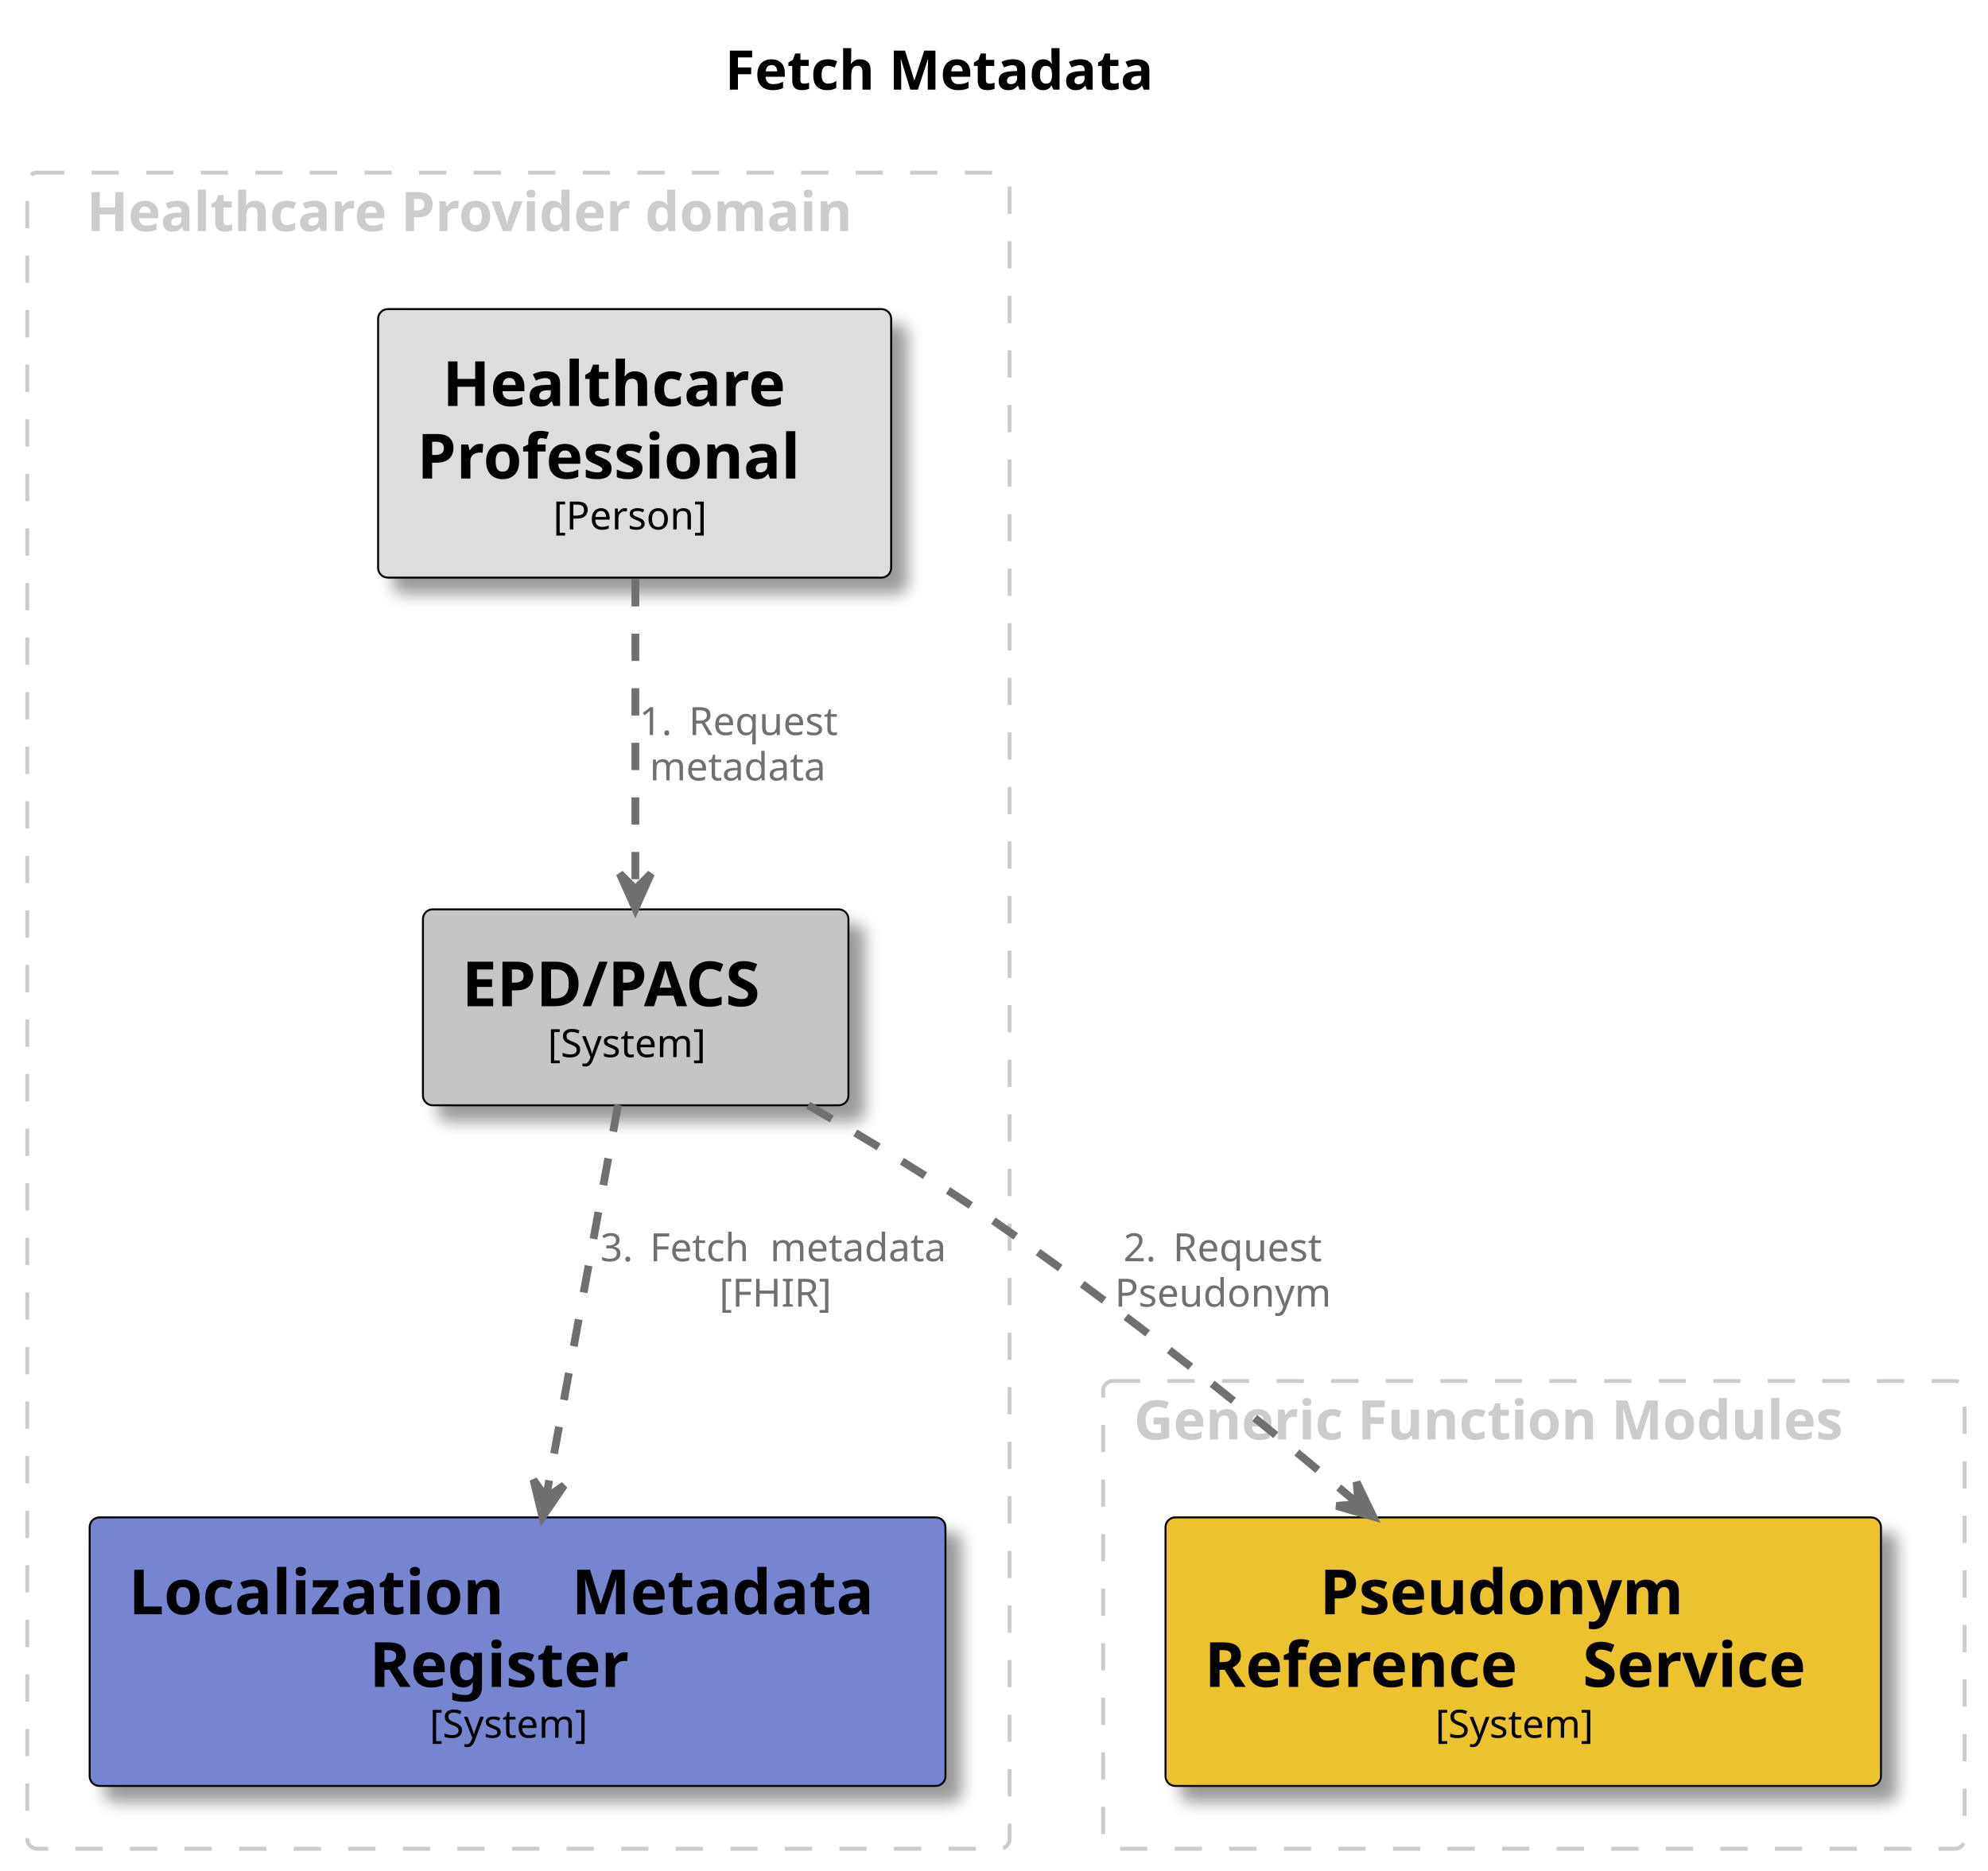
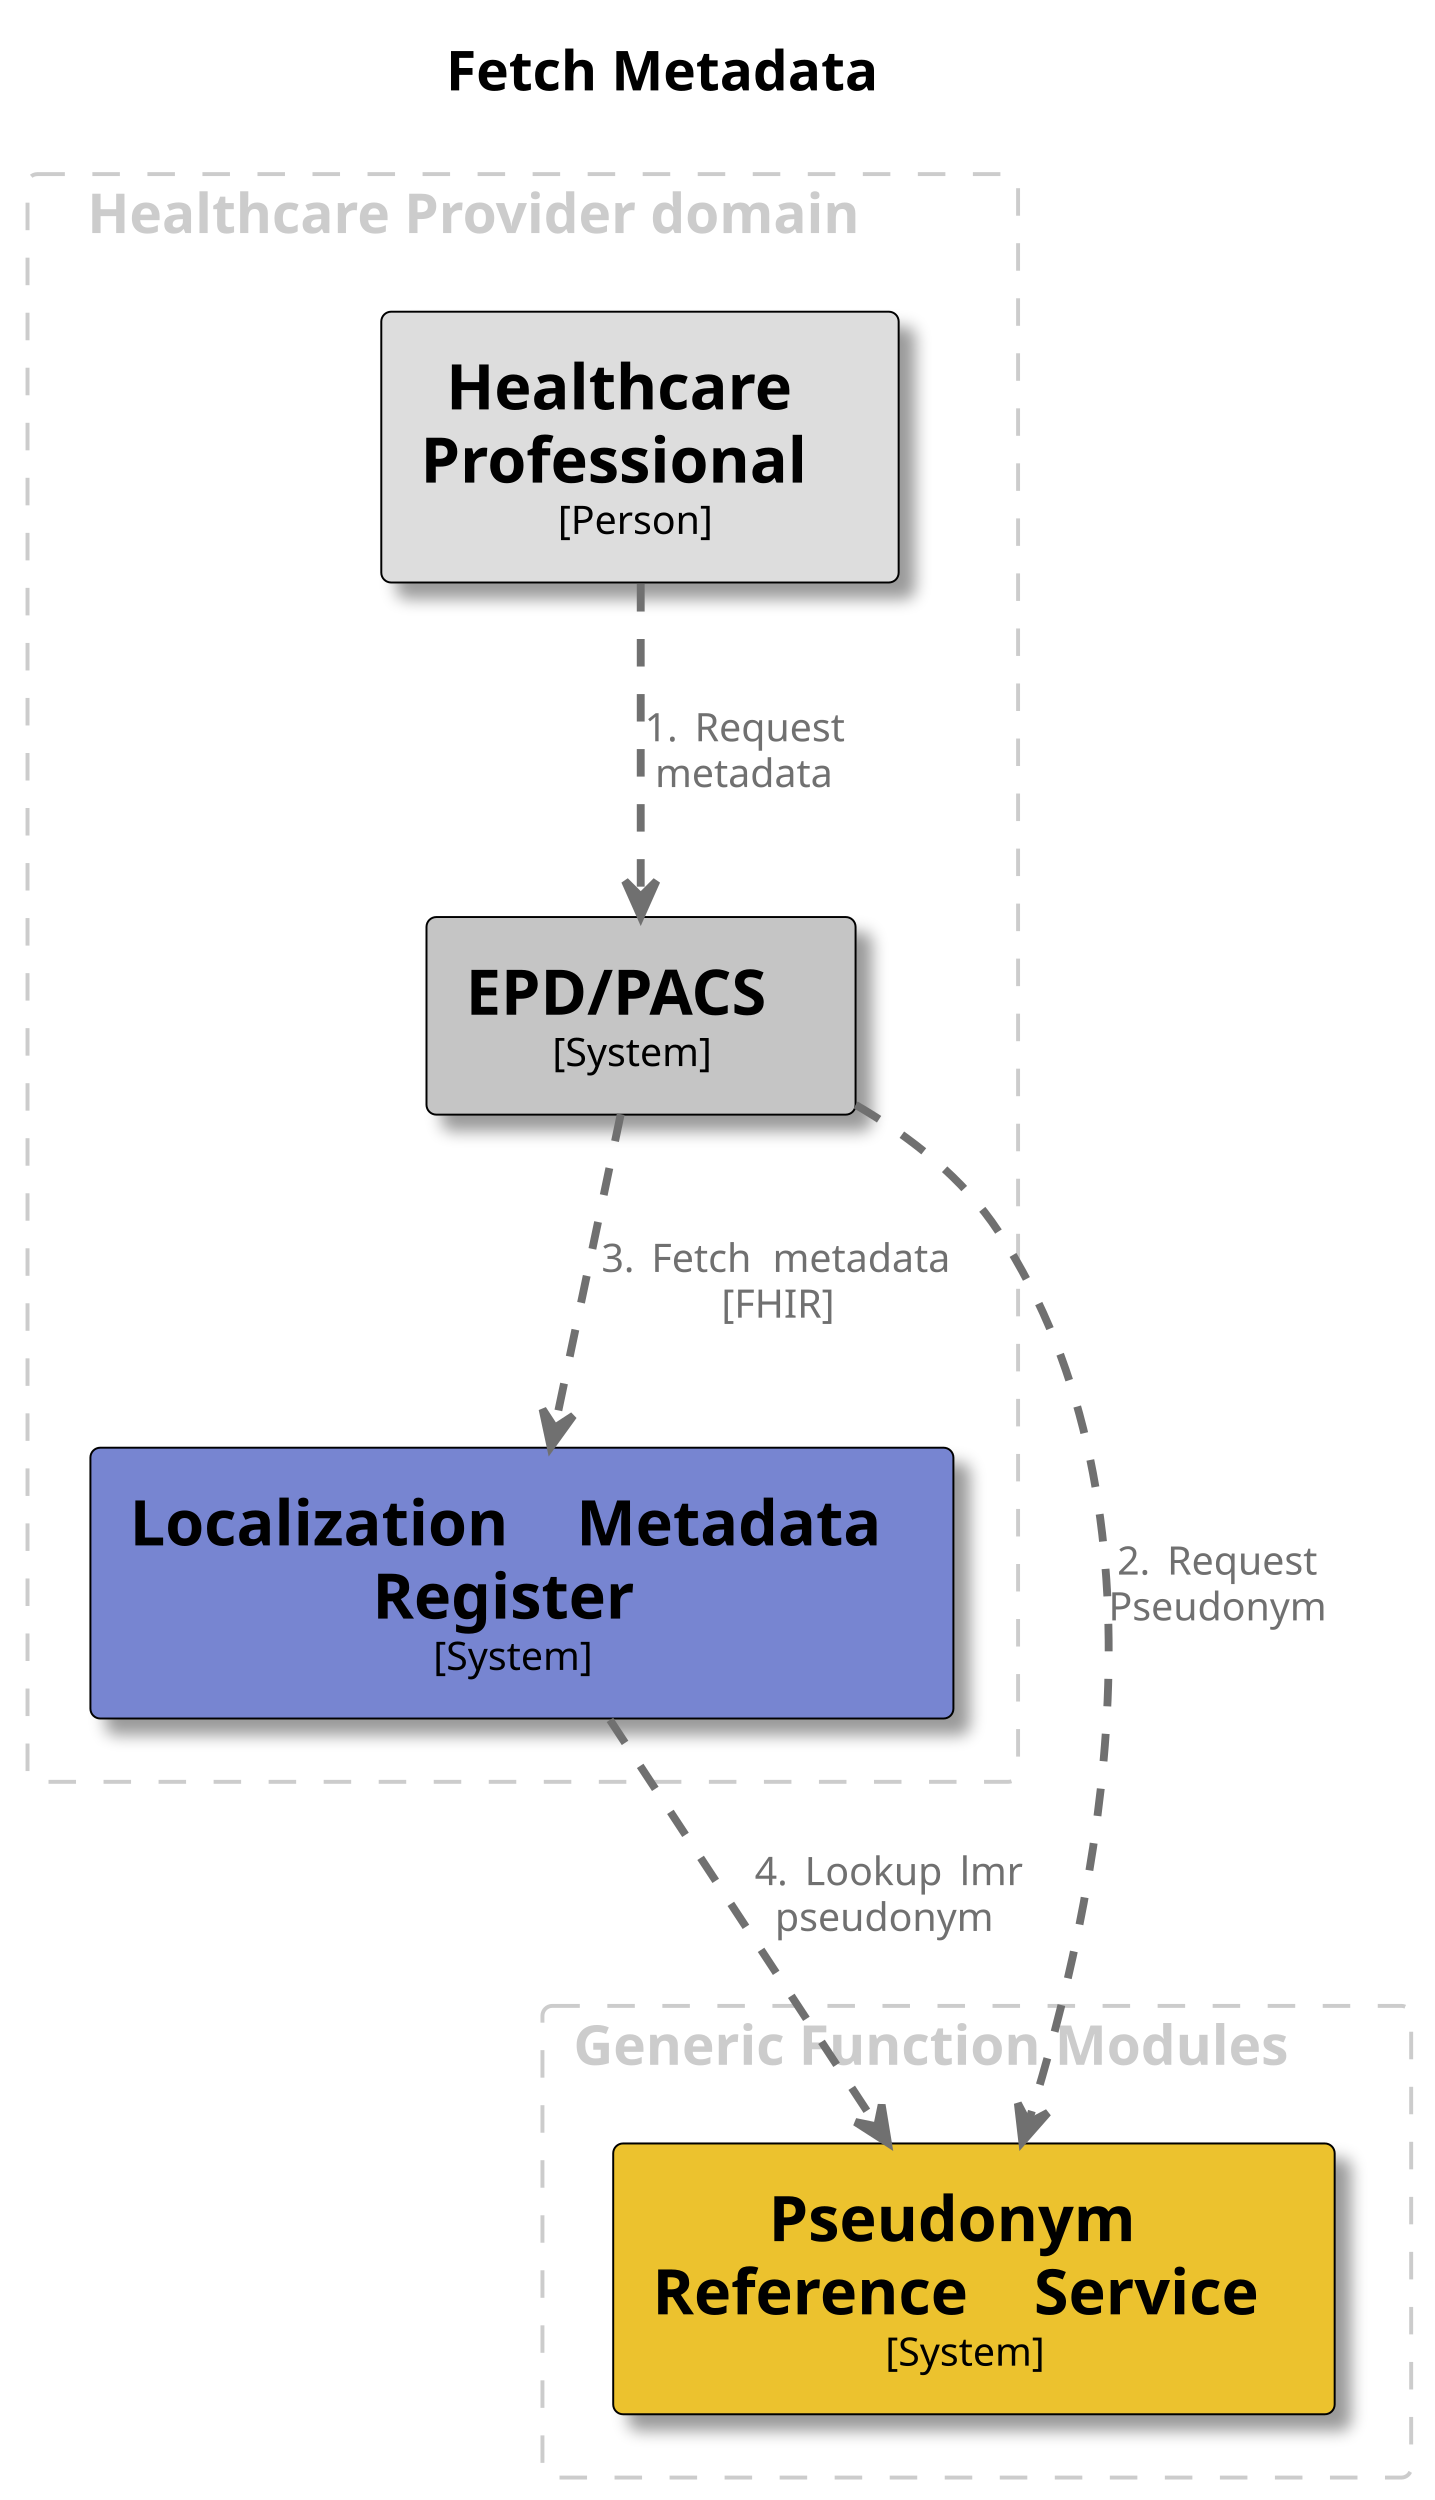
- <svg xmlns="http://www.w3.org/2000/svg" contentStyleType="text/css" height="480px" preserveAspectRatio="none" style="width:510px;height:480px;background:#FFFFFF;" version="1.1" viewBox="0 0 510 480" width="510px" zoomAndPan="magnify">
+ <svg xmlns="http://www.w3.org/2000/svg" contentStyleType="text/css" height="636px" preserveAspectRatio="none" style="width:365px;height:636px;background:#FFFFFF;" version="1.1" viewBox="0 0 365 636" width="365px" zoomAndPan="magnify">
  <defs>
-     <filter height="300%" id="f1uzjpy0vq4tw3" width="300%" x="-1" y="-1">
+     <filter height="300%" id="f11fbktnxj8ijh" width="300%" x="-1" y="-1">
      <feGaussianBlur result="blurOut" stdDeviation="2.0" />
      <feColorMatrix in="blurOut" result="blurOut2" type="matrix" values="0 0 0 0 0 0 0 0 0 0 0 0 0 0 0 0 0 0 .4 0" />
      <feOffset dx="4.0" dy="4.0" in="blurOut2" result="blurOut3" />
      <feBlend in="SourceGraphic" in2="blurOut3" mode="normal" />
    </filter>
  </defs>
  <g>
-     <text fill="#000000" font-family="sans-serif" font-size="14" font-weight="bold" lengthAdjust="spacing" textLength="124.065" x="185.967" y="22.995">Fetch Metadata</text>
+     <text fill="#000000" font-family="sans-serif" font-size="14" font-weight="bold" lengthAdjust="spacing" textLength="124.065" x="113.467" y="22.995">Fetch Metadata</text>
    <g id="cluster_group1">
-       <rect fill="none" height="120" rx="2.5" ry="2.5" style="stroke:#CCCCCC;stroke-width:1.0;stroke-dasharray:7.0,7.0;" width="221" x="283" y="354.297" />
-       <text fill="#CCCCCC" font-family="sans-serif" font-size="14" font-weight="bold" lengthAdjust="spacing" textLength="205.235" x="290.882" y="369.292">Generic Function Modules</text>
+       <rect fill="none" height="120" rx="2.5" ry="2.5" style="stroke:#CCCCCC;stroke-width:1.0;stroke-dasharray:7.0,7.0;" width="221" x="138" y="510.297" />
+       <text fill="#CCCCCC" font-family="sans-serif" font-size="14" font-weight="bold" lengthAdjust="spacing" textLength="205.235" x="145.882" y="525.292">Generic Function Modules</text>
    </g>
    <g id="cluster_group2">
-       <rect fill="none" height="430" rx="2.5" ry="2.5" style="stroke:#CCCCCC;stroke-width:1.0;stroke-dasharray:7.0,7.0;" width="252" x="7" y="44.297" />
+       <rect fill="none" height="409" rx="2.5" ry="2.5" style="stroke:#CCCCCC;stroke-width:1.0;stroke-dasharray:7.0,7.0;" width="252" x="7" y="44.297" />
      <text fill="#CCCCCC" font-family="sans-serif" font-size="14" font-weight="bold" lengthAdjust="spacing" textLength="221.58" x="22.21" y="59.292">Healthcare Provider domain</text>
    </g>
    <g id="elem_PseudonymReferenceService">
-       <rect fill="#ECC22E" filter="url(#f1uzjpy0vq4tw3)" height="68.891" rx="2.5" ry="2.5" style="stroke:#000000;stroke-width:0.5;" width="183.539" x="299" y="389.297" />
-       <text fill="#000000" font-family="sans-serif" font-size="16" font-weight="bold" lengthAdjust="spacing" textLength="104.43" x="338.555" y="414.148">Pseudonym</text>
-       <text fill="#000000" font-family="sans-serif" font-size="16" font-weight="bold" lengthAdjust="spacing" textLength="91.453" x="309" y="432.773">Reference</text>
-       <text fill="#000000" font-family="sans-serif" font-size="16" font-weight="bold" lengthAdjust="spacing" textLength="5.57" x="400.453" y="432.773"> </text>
-       <text fill="#000000" font-family="sans-serif" font-size="16" font-weight="bold" lengthAdjust="spacing" textLength="66.516" x="406.023" y="432.773">Service</text>
-       <text fill="#000000" font-family="sans-serif" font-size="10" lengthAdjust="spacing" textLength="45.093" x="368.223" y="445.829">[System]</text>
+       <rect fill="#ECC22E" filter="url(#f11fbktnxj8ijh)" height="68.891" rx="2.5" ry="2.5" style="stroke:#000000;stroke-width:0.5;" width="183.539" x="156" y="545.297" />
+       <text fill="#000000" font-family="sans-serif" font-size="16" font-weight="bold" lengthAdjust="spacing" textLength="104.43" x="195.555" y="570.148">Pseudonym</text>
+       <text fill="#000000" font-family="sans-serif" font-size="16" font-weight="bold" lengthAdjust="spacing" textLength="91.453" x="166" y="588.773">Reference</text>
+       <text fill="#000000" font-family="sans-serif" font-size="16" font-weight="bold" lengthAdjust="spacing" textLength="5.57" x="257.453" y="588.773"> </text>
+       <text fill="#000000" font-family="sans-serif" font-size="16" font-weight="bold" lengthAdjust="spacing" textLength="66.516" x="263.023" y="588.773">Service</text>
+       <text fill="#000000" font-family="sans-serif" font-size="10" lengthAdjust="spacing" textLength="45.093" x="225.223" y="601.829">[System]</text>
    </g>
    <g id="elem_LocalizationMetadataRegister">
-       <rect fill="#7785D1" filter="url(#f1uzjpy0vq4tw3)" height="68.891" rx="2.5" ry="2.5" style="stroke:#000000;stroke-width:0.5;" width="219.547" x="23" y="389.297" />
-       <text fill="#000000" font-family="sans-serif" font-size="16" font-weight="bold" lengthAdjust="spacing" textLength="108.062" x="33" y="414.148">Localization</text>
-       <text fill="#000000" font-family="sans-serif" font-size="16" font-weight="bold" lengthAdjust="spacing" textLength="5.57" x="141.062" y="414.148"> </text>
-       <text fill="#000000" font-family="sans-serif" font-size="16" font-weight="bold" lengthAdjust="spacing" textLength="85.914" x="146.633" y="414.148">Metadata</text>
-       <text fill="#000000" font-family="sans-serif" font-size="16" font-weight="bold" lengthAdjust="spacing" textLength="76.023" x="94.762" y="432.773">Register</text>
-       <text fill="#000000" font-family="sans-serif" font-size="10" lengthAdjust="spacing" textLength="45.093" x="110.227" y="445.829">[System]</text>
+       <rect fill="#7785D1" filter="url(#f11fbktnxj8ijh)" height="68.891" rx="2.5" ry="2.5" style="stroke:#000000;stroke-width:0.5;" width="219.547" x="23" y="368.297" />
+       <text fill="#000000" font-family="sans-serif" font-size="16" font-weight="bold" lengthAdjust="spacing" textLength="108.062" x="33" y="393.148">Localization</text>
+       <text fill="#000000" font-family="sans-serif" font-size="16" font-weight="bold" lengthAdjust="spacing" textLength="5.57" x="141.062" y="393.148"> </text>
+       <text fill="#000000" font-family="sans-serif" font-size="16" font-weight="bold" lengthAdjust="spacing" textLength="85.914" x="146.633" y="393.148">Metadata</text>
+       <text fill="#000000" font-family="sans-serif" font-size="16" font-weight="bold" lengthAdjust="spacing" textLength="76.023" x="94.762" y="411.773">Register</text>
+       <text fill="#000000" font-family="sans-serif" font-size="10" lengthAdjust="spacing" textLength="45.093" x="110.227" y="424.829">[System]</text>
    </g>
    <g id="elem_HealthcareProfessional">
-       <rect fill="#DDDDDD" filter="url(#f1uzjpy0vq4tw3)" height="68.891" rx="2.5" ry="2.5" style="stroke:#000000;stroke-width:0.5;" width="131.617" x="97" y="79.297" />
+       <rect fill="#DDDDDD" filter="url(#f11fbktnxj8ijh)" height="68.891" rx="2.5" ry="2.5" style="stroke:#000000;stroke-width:0.5;" width="131.617" x="97" y="79.297" />
      <text fill="#000000" font-family="sans-serif" font-size="16" font-weight="bold" lengthAdjust="spacing" textLength="98.586" x="113.516" y="104.148">Healthcare</text>
      <text fill="#000000" font-family="sans-serif" font-size="16" font-weight="bold" lengthAdjust="spacing" textLength="111.617" x="107" y="122.773">Professional</text>
      <text fill="#000000" font-family="sans-serif" font-size="10" lengthAdjust="spacing" textLength="41.763" x="141.927" y="135.829">[Person]</text>
    </g>
    <g id="elem_EPDPACS">
-       <rect fill="#C5C5C5" filter="url(#f1uzjpy0vq4tw3)" height="50.266" rx="2.5" ry="2.5" style="stroke:#000000;stroke-width:0.5;" width="109.156" x="108.5" y="233.297" />
+       <rect fill="#C5C5C5" filter="url(#f11fbktnxj8ijh)" height="50.266" rx="2.5" ry="2.5" style="stroke:#000000;stroke-width:0.5;" width="109.156" x="108.5" y="233.297" />
      <text fill="#000000" font-family="sans-serif" font-size="16" font-weight="bold" lengthAdjust="spacing" textLength="89.156" x="118.5" y="258.148">EPD/PACS</text>
      <text fill="#000000" font-family="sans-serif" font-size="10" lengthAdjust="spacing" textLength="45.093" x="140.532" y="271.204">[System]</text>
    </g>
    <g id="link_HealthcareProfessional_EPDPACS">
      <path d="M163,148.567 C163,174.577 163,203.897 163,227.127 " fill="none" id="HealthcareProfessional-to-EPDPACS" style="stroke:#707070;stroke-width:2.0;stroke-dasharray:7.0,7.0;" />
      <polygon fill="#707070" points="163,233.127,167,224.127,163,228.127,159,224.127,163,233.127" style="stroke:#707070;stroke-width:2.0;" />
      <text fill="#707070" font-family="sans-serif" font-size="10" lengthAdjust="spacing" textLength="9.541" x="164" y="188.579">1.</text>
      <text fill="#707070" font-family="sans-serif" font-size="10" lengthAdjust="spacing" textLength="3.179" x="173.541" y="188.579"> </text>
      <text fill="#707070" font-family="sans-serif" font-size="10" lengthAdjust="spacing" textLength="41.069" x="176.72" y="188.579">Request</text>
      <text fill="#707070" font-family="sans-serif" font-size="10" lengthAdjust="spacing" textLength="48.467" x="166.661" y="200.22">metadata</text>
    </g>
    <g id="link_EPDPACS_PseudonymReferenceService">
-       <path d="M207.34,283.557 C222.74,292.447 239.91,302.877 255,313.297 C289.17,336.897 321.141,362.72 347.731,385.23 " fill="none" id="EPDPACS-to-PseudonymReferenceService" style="stroke:#707070;stroke-width:2.0;stroke-dasharray:7.0,7.0;" />
-       <polygon fill="#707070" points="352.31,389.107,348.025,380.239,348.494,385.876,342.856,386.345,352.31,389.107" style="stroke:#707070;stroke-width:2.0;" />
-       <text fill="#707070" font-family="sans-serif" font-size="10" lengthAdjust="spacing" textLength="9.541" x="288.202" y="323.579">2.</text>
-       <text fill="#707070" font-family="sans-serif" font-size="10" lengthAdjust="spacing" textLength="3.179" x="297.743" y="323.579"> </text>
-       <text fill="#707070" font-family="sans-serif" font-size="10" lengthAdjust="spacing" textLength="41.069" x="300.922" y="323.579">Request</text>
-       <text fill="#707070" font-family="sans-serif" font-size="10" lengthAdjust="spacing" textLength="58.193" x="286" y="335.22">Pseudonym</text>
+       <path d="M217.67,281.077 C231.6,289.177 245.13,299.787 254,313.297 C300.68,384.407 278.753,485.201 261.863,539.151 " fill="none" id="EPDPACS-to-PseudonymReferenceService" style="stroke:#707070;stroke-width:2.0;stroke-dasharray:7.0,7.0;" />
+       <polygon fill="#707070" points="260.07,544.877,266.576,537.483,261.564,540.105,258.942,535.093,260.07,544.877" style="stroke:#707070;stroke-width:2.0;" />
+       <text fill="#707070" font-family="sans-serif" font-size="10" lengthAdjust="spacing" textLength="9.541" x="284.202" y="400.579">2.</text>
+       <text fill="#707070" font-family="sans-serif" font-size="10" lengthAdjust="spacing" textLength="3.179" x="293.743" y="400.579"> </text>
+       <text fill="#707070" font-family="sans-serif" font-size="10" lengthAdjust="spacing" textLength="41.069" x="296.922" y="400.579">Request</text>
+       <text fill="#707070" font-family="sans-serif" font-size="10" lengthAdjust="spacing" textLength="58.193" x="282" y="412.22">Pseudonym</text>
    </g>
    <g id="link_EPDPACS_LocalizationMetadataRegister">
-       <path d="M158.57,283.417 C153.44,311.407 146.023,351.805 140.243,383.296 " fill="none" id="EPDPACS-to-LocalizationMetadataRegister" style="stroke:#707070;stroke-width:2.0;stroke-dasharray:7.0,7.0;" />
-       <polygon fill="#707070" points="139.16,389.197,144.719,381.067,140.063,384.279,136.851,379.623,139.16,389.197" style="stroke:#707070;stroke-width:2.0;" />
-       <text fill="#707070" font-family="sans-serif" font-size="10" lengthAdjust="spacing" textLength="9.541" x="154" y="323.579">3.</text>
-       <text fill="#707070" font-family="sans-serif" font-size="10" lengthAdjust="spacing" textLength="3.179" x="163.541" y="323.579"> </text>
-       <text fill="#707070" font-family="sans-serif" font-size="10" lengthAdjust="spacing" textLength="27.661" x="166.72" y="323.579">Fetch</text>
-       <text fill="#707070" font-family="sans-serif" font-size="10" lengthAdjust="spacing" textLength="3.179" x="194.381" y="323.579"> </text>
-       <text fill="#707070" font-family="sans-serif" font-size="10" lengthAdjust="spacing" textLength="48.467" x="197.56" y="323.579">metadata</text>
-       <text fill="#707070" font-family="sans-serif" font-size="10" lengthAdjust="spacing" textLength="30.972" x="184.527" y="335.22">[FHIR]</text>
+       <path d="M157.91,283.467 C153.01,306.737 146.795,336.255 141.325,362.265 " fill="none" id="EPDPACS-to-LocalizationMetadataRegister" style="stroke:#707070;stroke-width:2.0;stroke-dasharray:7.0,7.0;" />
+       <polygon fill="#707070" points="140.09,368.137,145.857,360.153,141.119,363.244,138.028,358.506,140.09,368.137" style="stroke:#707070;stroke-width:2.0;" />
+       <text fill="#707070" font-family="sans-serif" font-size="10" lengthAdjust="spacing" textLength="9.541" x="153" y="323.579">3.</text>
+       <text fill="#707070" font-family="sans-serif" font-size="10" lengthAdjust="spacing" textLength="3.179" x="162.541" y="323.579"> </text>
+       <text fill="#707070" font-family="sans-serif" font-size="10" lengthAdjust="spacing" textLength="27.661" x="165.72" y="323.579">Fetch</text>
+       <text fill="#707070" font-family="sans-serif" font-size="10" lengthAdjust="spacing" textLength="3.179" x="193.381" y="323.579"> </text>
+       <text fill="#707070" font-family="sans-serif" font-size="10" lengthAdjust="spacing" textLength="48.467" x="196.56" y="323.579">metadata</text>
+       <text fill="#707070" font-family="sans-serif" font-size="10" lengthAdjust="spacing" textLength="30.972" x="183.527" y="335.22">[FHIR]</text>
+     </g>
+     <g id="link_LocalizationMetadataRegister_PseudonymReferenceService">
+       <path d="M155.17,437.537 C175.54,468.527 202.255,509.193 222.595,540.143 " fill="none" id="LocalizationMetadataRegister-to-PseudonymReferenceService" style="stroke:#707070;stroke-width:2.0;stroke-dasharray:7.0,7.0;" />
+       <polygon fill="#707070" points="225.89,545.157,224.29,535.439,223.144,540.978,217.604,539.832,225.89,545.157" style="stroke:#707070;stroke-width:2.0;" />
+       <text fill="#707070" font-family="sans-serif" font-size="10" lengthAdjust="spacing" textLength="9.541" x="192" y="479.579">4.</text>
+       <text fill="#707070" font-family="sans-serif" font-size="10" lengthAdjust="spacing" textLength="3.179" x="201.541" y="479.579"> </text>
+       <text fill="#707070" font-family="sans-serif" font-size="10" lengthAdjust="spacing" textLength="36.284" x="204.72" y="479.579">Lookup</text>
+       <text fill="#707070" font-family="sans-serif" font-size="10" lengthAdjust="spacing" textLength="3.179" x="241.004" y="479.579"> </text>
+       <text fill="#707070" font-family="sans-serif" font-size="10" lengthAdjust="spacing" textLength="16.631" x="244.183" y="479.579">lmr</text>
+       <text fill="#707070" font-family="sans-serif" font-size="10" lengthAdjust="spacing" textLength="58.511" x="197.151" y="491.22">pseudonym</text>
    </g>
  </g>
</svg>
